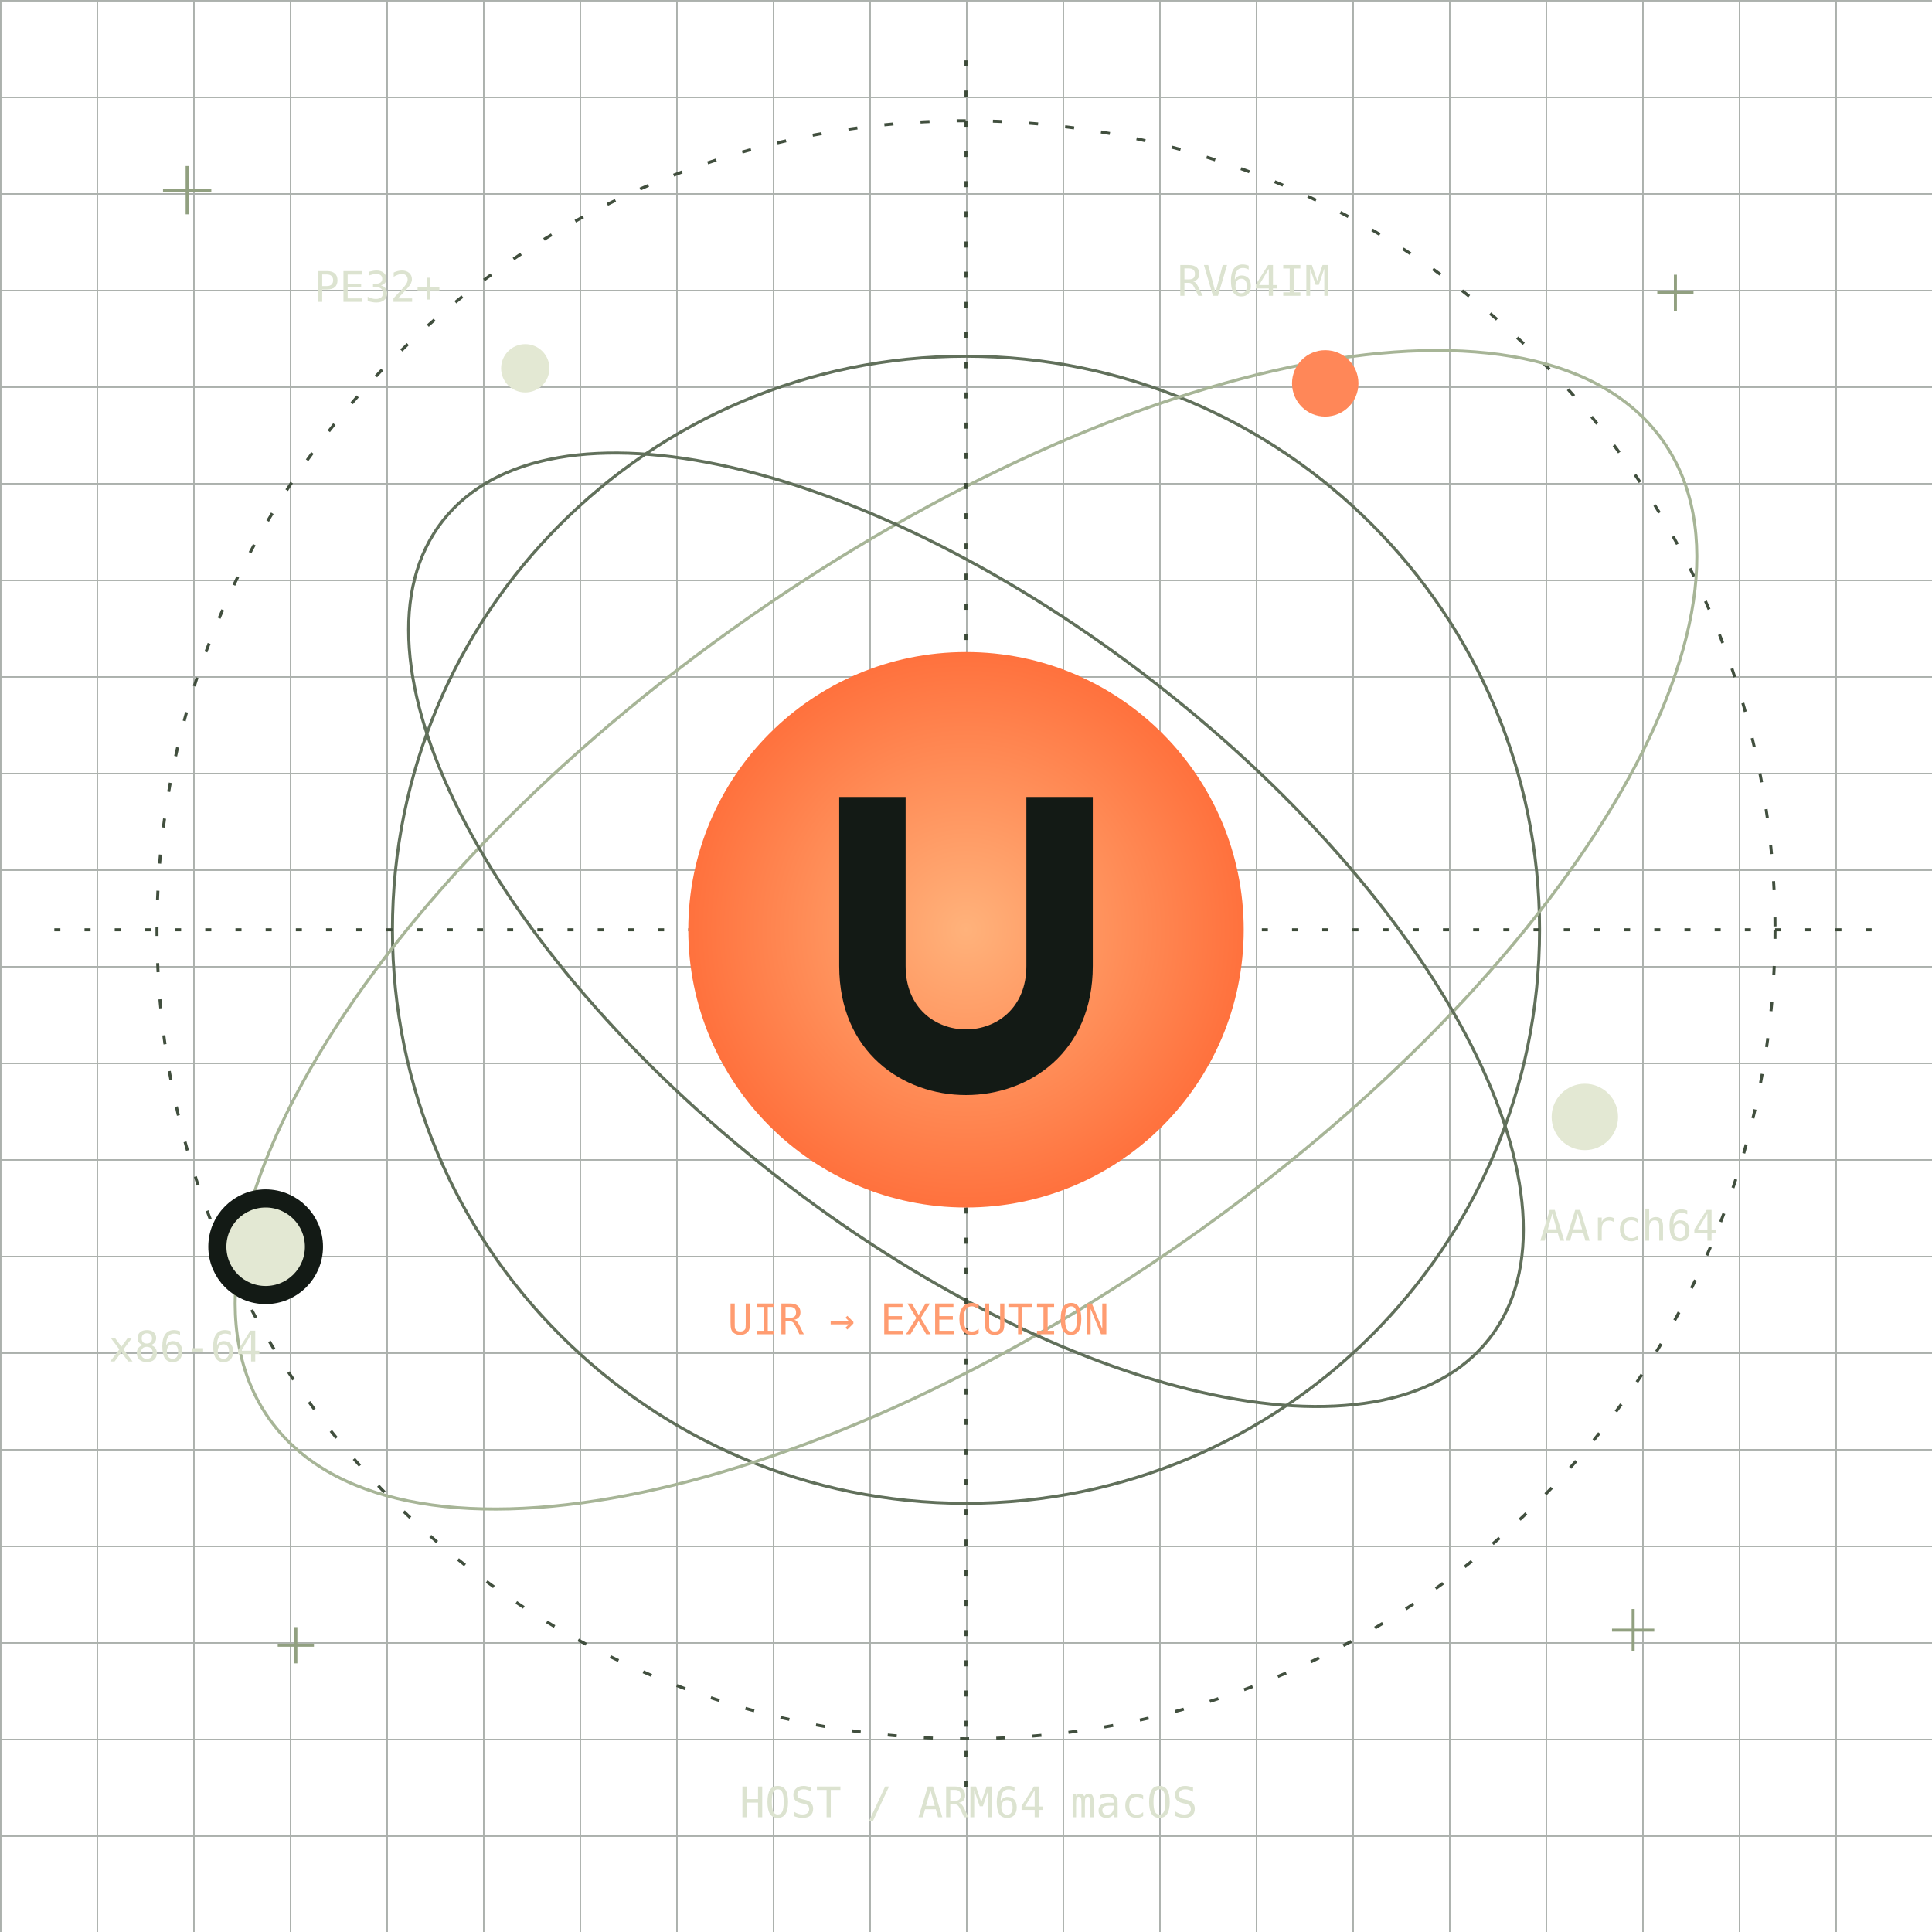
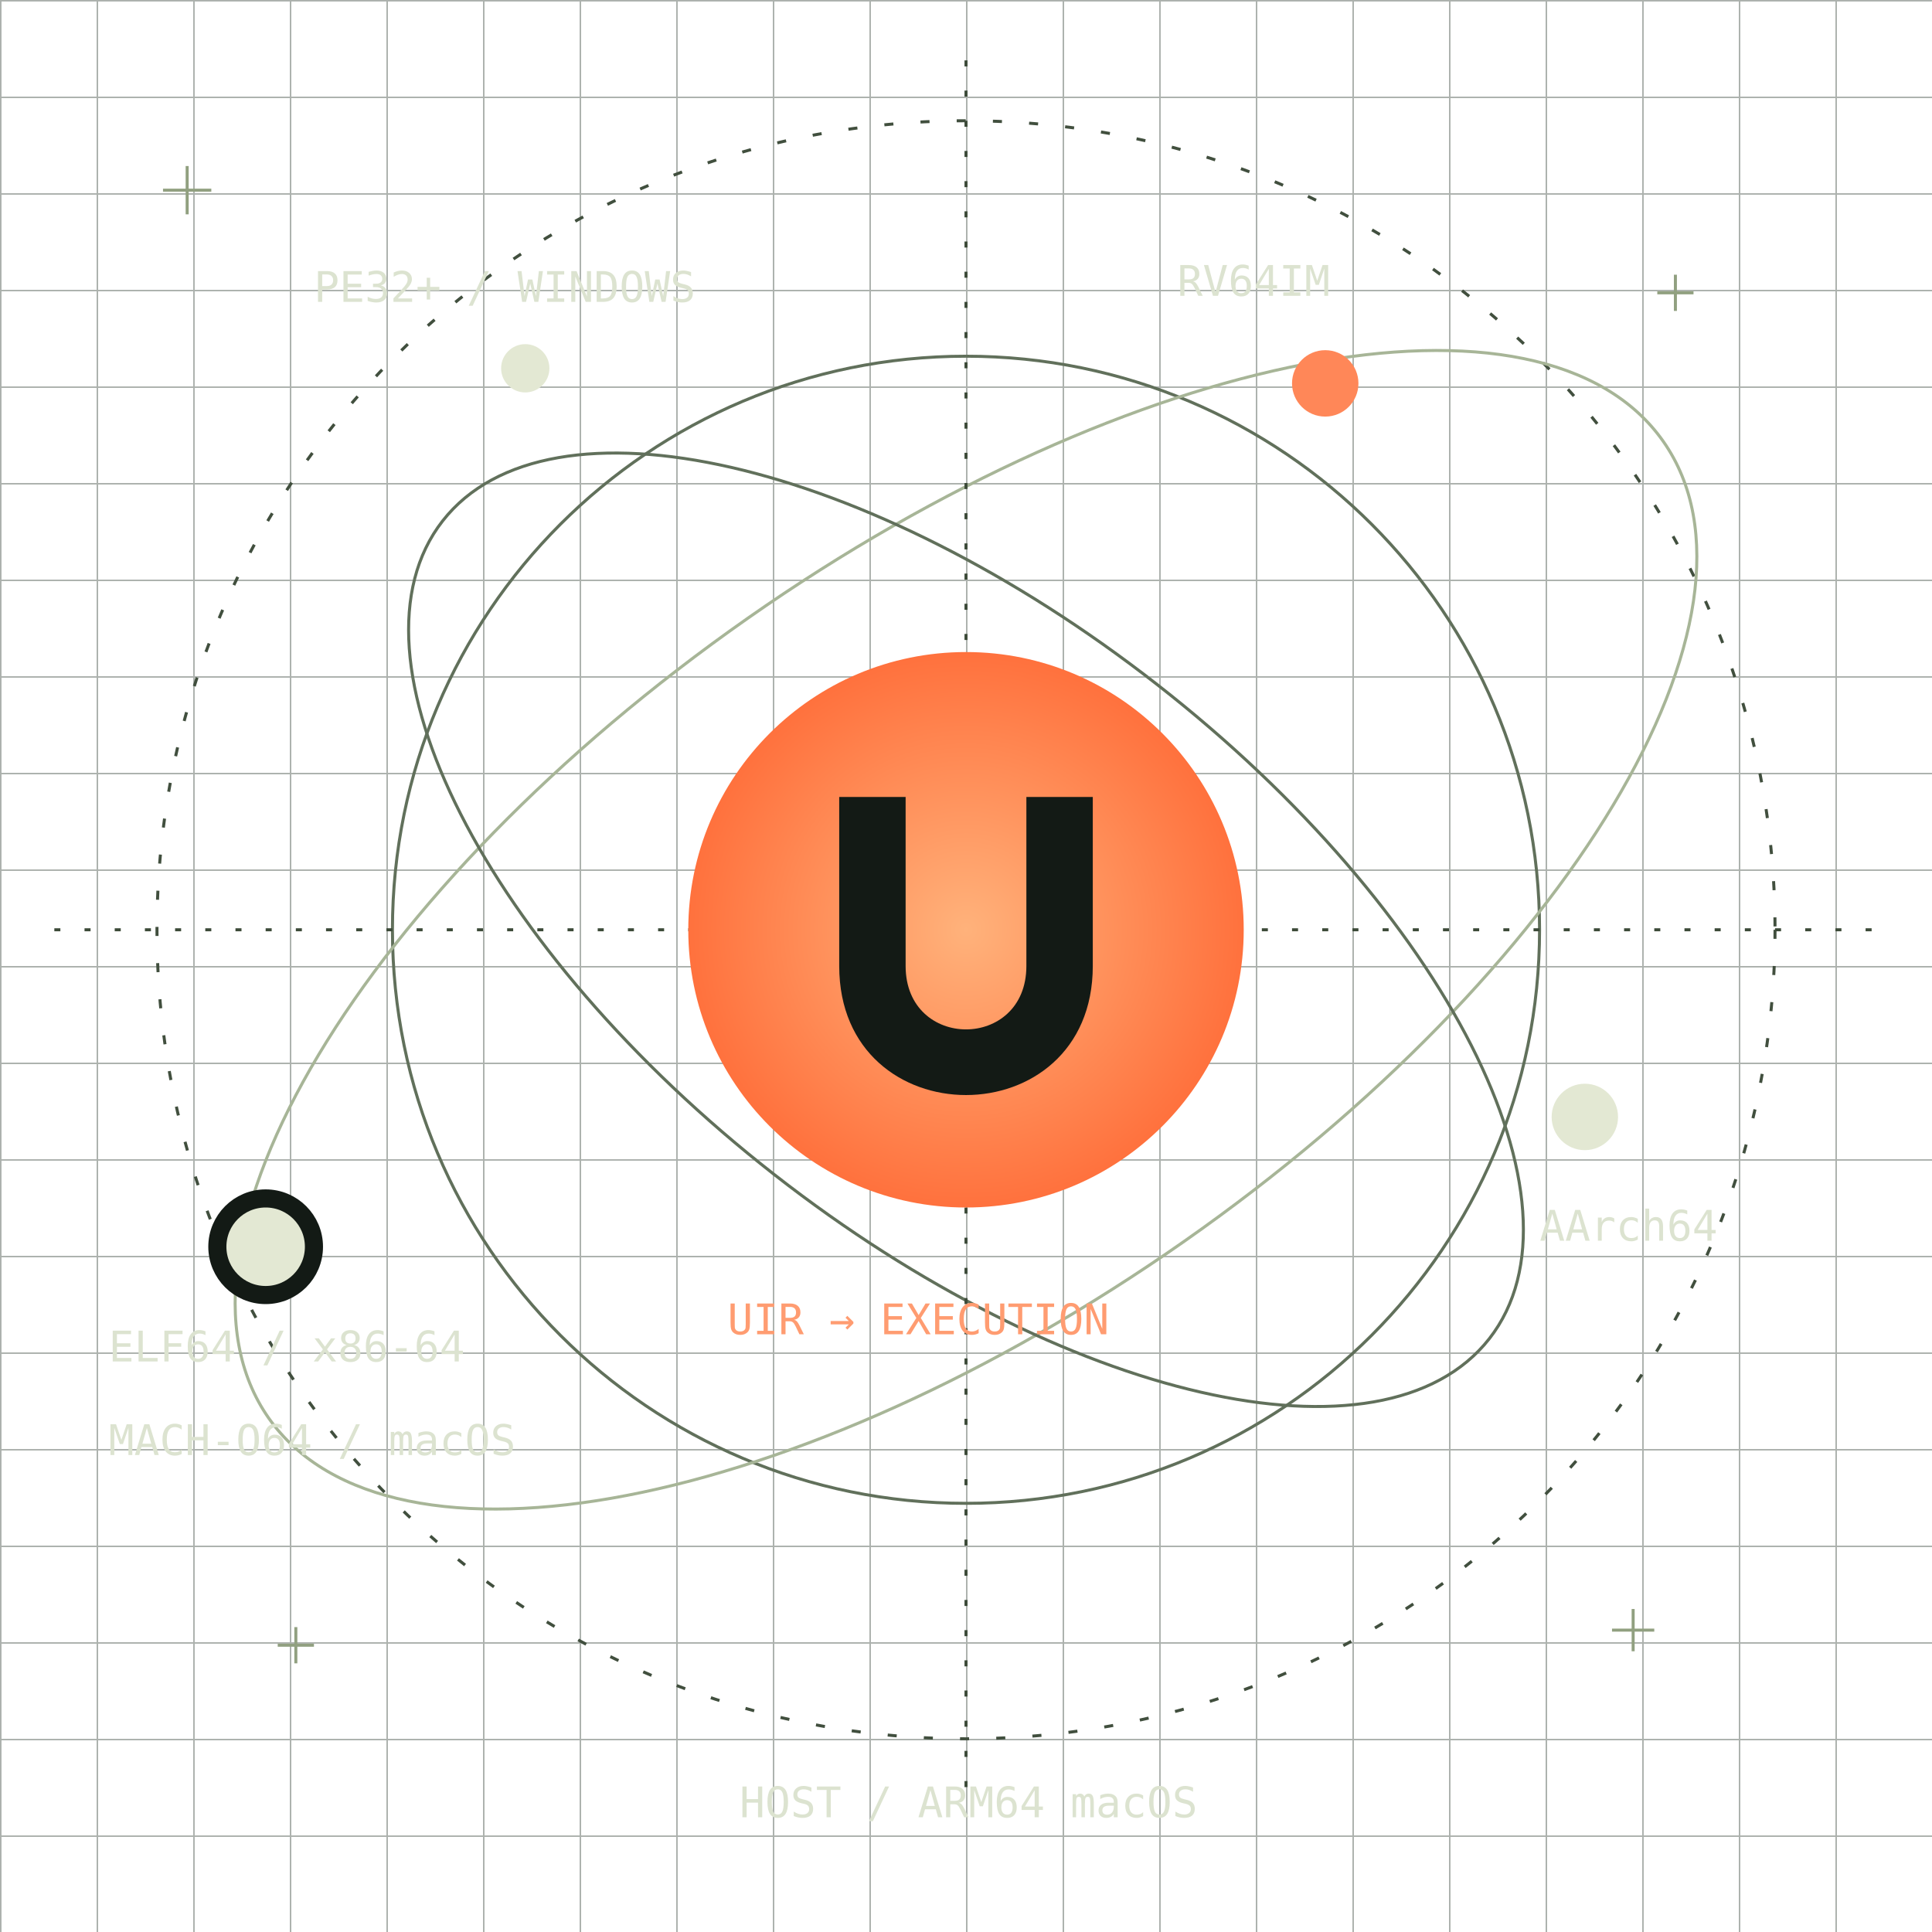
<svg xmlns="http://www.w3.org/2000/svg" width="640" height="640" viewBox="0 0 640 640" role="img" aria-labelledby="title desc">
  <defs>
    <pattern id="g" width="32" height="32" patternUnits="userSpaceOnUse">
      <path d="M32 0H0V32" fill="none" stroke="#303c32" />
    </pattern>
    <radialGradient id="s">
      <stop stop-color="#ffb27b" />
      <stop offset="1" stop-color="#ff713d" />
    </radialGradient>
  </defs>
  <rect width="640" height="640" fill="url(#g)" opacity=".4" />
  <g transform="translate(320 308)" fill="none">
    <circle r="190" stroke="#61705b" />
    <circle r="268" stroke="#414f3e" stroke-dasharray="3 9" />
    <ellipse rx="282" ry="126" transform="rotate(-35)" stroke="#a7b597" />
    <ellipse rx="220" ry="103" transform="rotate(38)" stroke="#61705b" />
    <path d="M-302 0H302M0-288V288" stroke="#3c4a38" stroke-dasharray="2 8" />
    <circle r="92" fill="url(#s)" />
    <path d="M-42-44H-20V12C-20 40 20 40 20 12V-44H42V12C42 69-42 69-42 12Z" fill="#131a15" />
    <circle cx="-232" cy="105" r="16" fill="#e3e8d3" stroke="#131a15" stroke-width="6" />
    <circle cx="119" cy="-181" r="11" fill="#ff8758" />
    <circle cx="205" cy="62" r="11" fill="#e3e8d3" />
    <circle cx="-146" cy="-186" r="8" fill="#e3e8d3" />
  </g>
  <g font-family="monospace" font-size="14" fill="#dce3d0">
-     <text x="36" y="451">x86-64</text>
+     <text x="36" y="451">ELF64 / x86-64</text>
    <text x="390" y="98">RV64IM</text>
    <text x="510" y="411">AArch64</text>
-     <text x="104" y="100">PE32+</text>
+     <text x="104" y="100">PE32+ / WINDOWS</text>
+     <text x="36" y="482">MACH-O64 / macOS</text>
    <text x="241" y="442" fill="#ff9c71">UIR → EXECUTION</text>
    <text x="245" y="602">HOST / ARM64 macOS</text>
  </g>
  <g stroke="#91a080">
    <path d="M62 55V71M54 63H70M555 91V103M549 97H561M541 533V547M534 540H548M98 539V551M92 545H104" />
  </g>
</svg>
